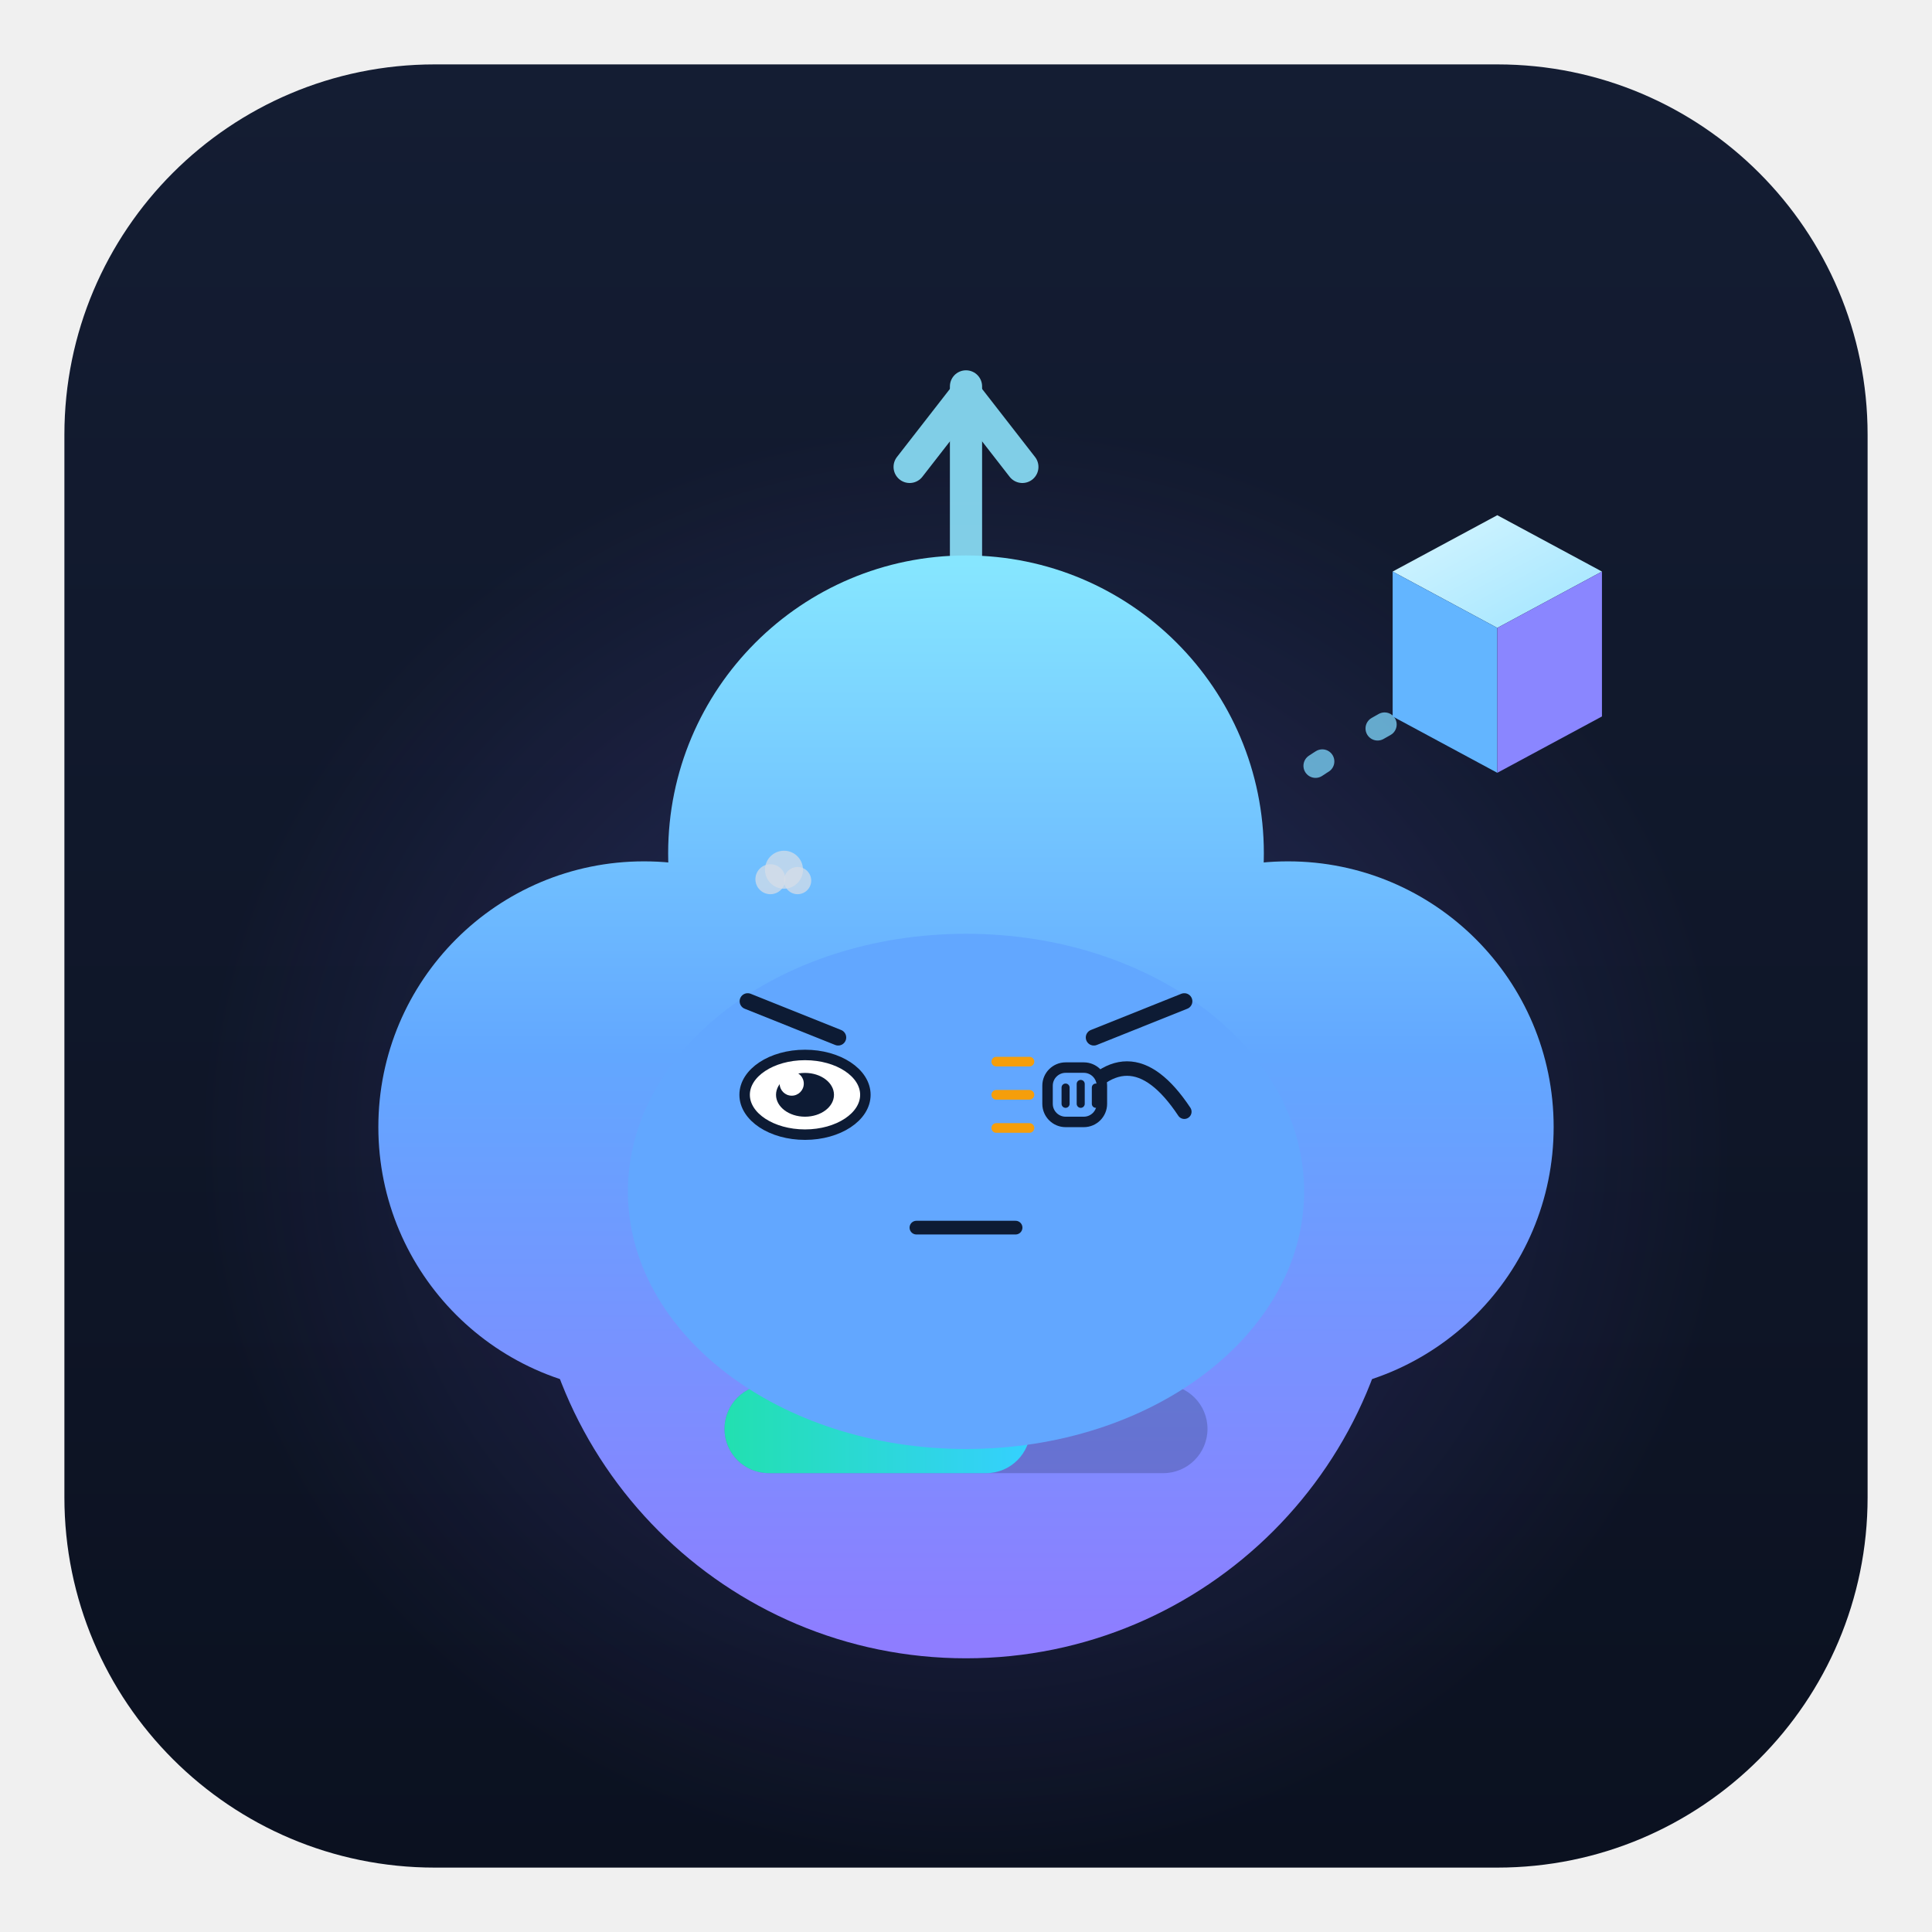
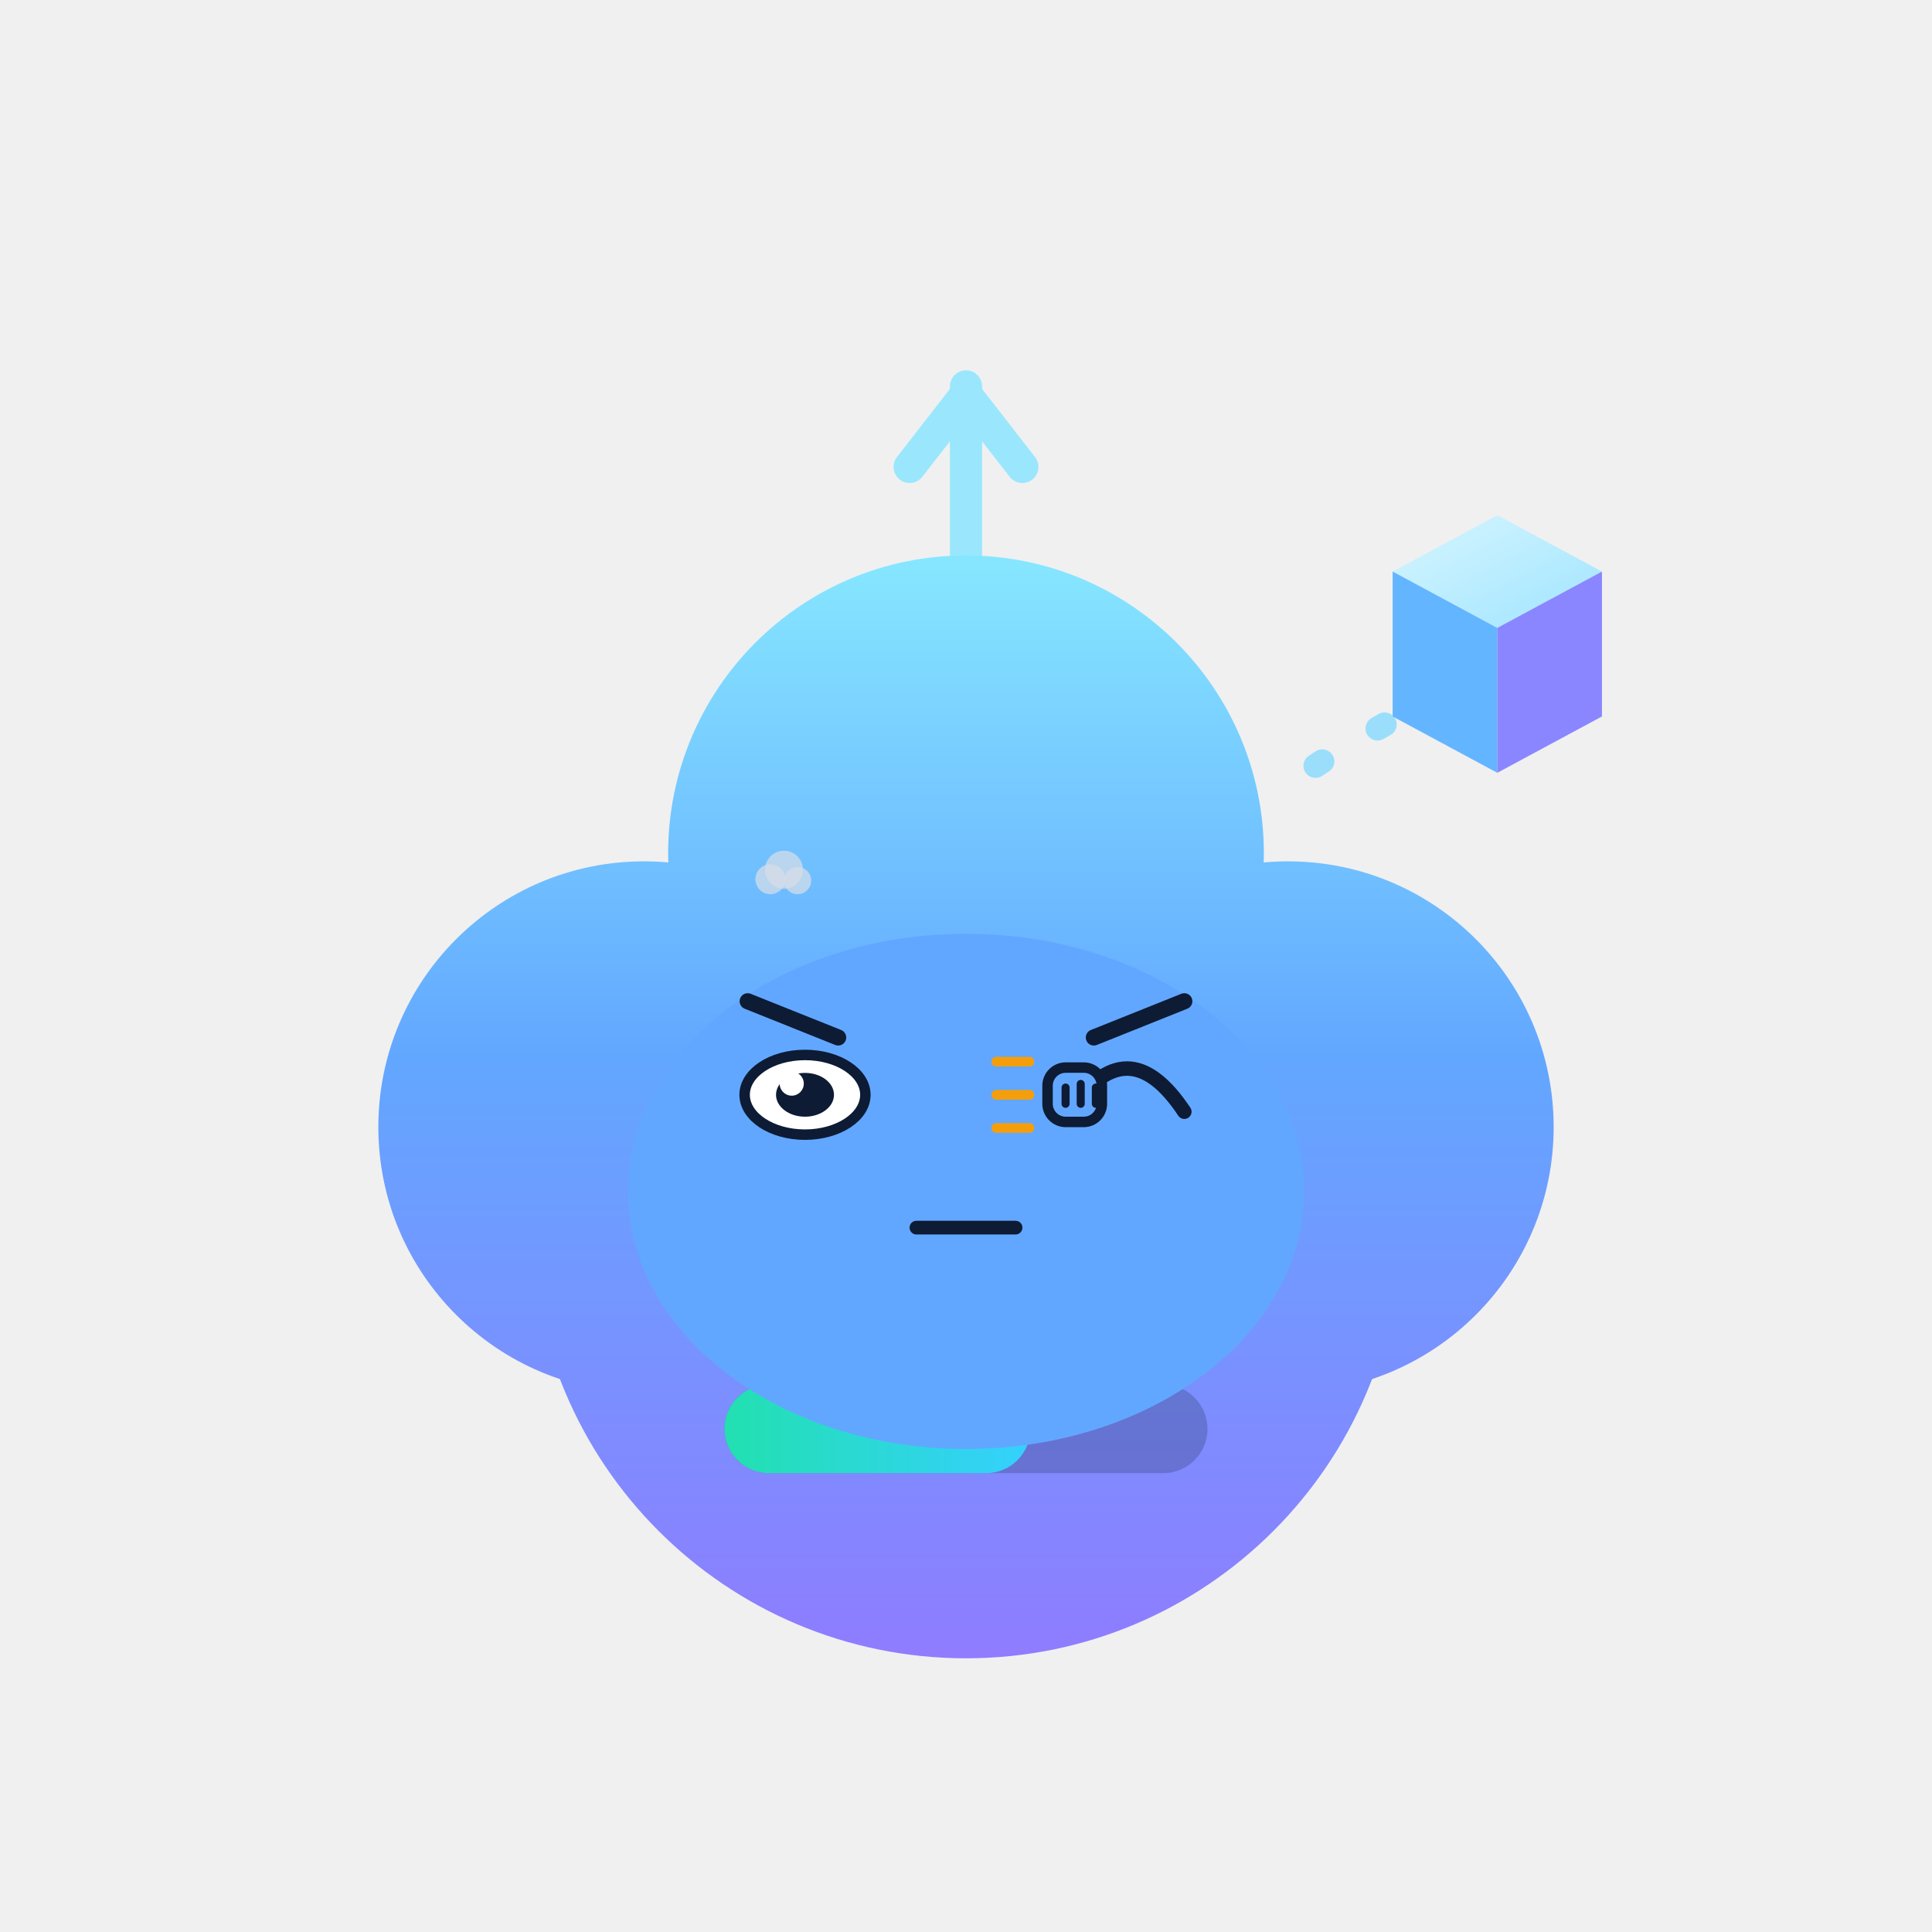
<svg xmlns="http://www.w3.org/2000/svg" viewBox="0 0 240 240" width="240" height="240" role="img" aria-label="以太兽 · 敲打 Knocking">
  <style>
.ex-motion { animation: ex-tap 0.55s ease-in-out infinite; transform-box: fill-box; transform-origin: 50% 50%; }
.ex-anim-tear { animation: ex-tear 1.8s ease-in infinite; transform-box: fill-box; transform-origin: center; }
.ex-anim-sweat { animation: ex-tear 1.5s ease-in infinite; transform-box: fill-box; transform-origin: center; }
.ex-anim-heart { animation: ex-heart 2.2s ease-out infinite; transform-box: fill-box; transform-origin: center; }
.ex-anim-spark { animation: ex-spark 1.9s ease-in-out infinite; transform-box: fill-box; transform-origin: center; }
.ex-anim-rain { animation: ex-rain 1.4s linear infinite; transform-box: fill-box; transform-origin: center; }
.ex-anim-confetti { animation: ex-confetti 2.4s linear infinite; transform-box: fill-box; transform-origin: center; }
.ex-anim-pulse { animation: ex-pulse 1.6s ease-in-out infinite; transform-box: fill-box; transform-origin: center; }
.ex-anim-knock { animation: ex-knock 0.55s ease-in-out infinite; transform-box: fill-box; transform-origin: center; }
.ex-anim-knockline { animation: ex-knockline 0.55s ease-out infinite; transform-box: fill-box; transform-origin: center; }
.ex-anim-palm { animation: ex-palm 0.9s ease-in-out infinite; transform-box: fill-box; transform-origin: center; }
.ex-anim-steam { animation: ex-steam 1.8s ease-out infinite; transform-box: fill-box; transform-origin: center; }
.ex-anim-shock { animation: ex-shock 0.5s ease-in-out infinite; transform-box: fill-box; transform-origin: center; }
.ex-anim-please { animation: ex-please 1.4s ease-in-out infinite; transform-box: fill-box; transform-origin: center; }
.ex-anim-drift { animation: ex-drift 4.5s ease-in-out infinite; transform-box: fill-box; transform-origin: center; }
@keyframes ex-tap { 0%,100% { transform: translateY(0); } 25% { transform: translateY(1.32px); } 32% { transform: translateY(0); } }
@keyframes ex-tear { 0% { transform: translateY(0); opacity: 0; } 18% { opacity: 1; } 100% { transform: translateY(8.25px); opacity: 0; } }
@keyframes ex-heart { 0% { transform: translateY(0) scale(.65); opacity: 0; } 20% { opacity: 1; } 100% { transform: translateY(-13.5px) scale(1.15); opacity: 0; } }
@keyframes ex-spark { 0%,100% { transform: scale(.6) rotate(0deg); opacity: .3; } 50% { transform: scale(1.15) rotate(25deg); opacity: 1; } }
@keyframes ex-rain { 0% { transform: translateY(0); opacity: 0; } 20% { opacity: 1; } 100% { transform: translateY(9px); opacity: 0; } }
@keyframes ex-confetti { 0% { transform: translateY(-4px) rotate(0deg); opacity: 1; } 100% { transform: translateY(14px) rotate(200deg); opacity: 0; } }
@keyframes ex-pulse { 0%,100% { transform: scale(1); opacity: .35; } 50% { transform: scale(1.18); opacity: .7; } }
@keyframes ex-knock { 0%,100% { transform: translateX(3.38px); } 35% { transform: translateX(0); } }
@keyframes ex-knockline { 0%,100% { transform: scaleX(.6); opacity: .35; } 35% { transform: scaleX(1); opacity: 1; } }
@keyframes ex-palm { 0%,100% { transform: translateY(0) rotate(0deg); } 50% { transform: translateY(-1px) rotate(-4deg); } }
@keyframes ex-steam { 0% { transform: translateY(0); opacity: .7; } 100% { transform: translateY(-7px); opacity: 0; } }
@keyframes ex-shock { 0%,100% { transform: scaleX(.7); opacity: .4; } 50% { transform: scaleX(1.25); opacity: 1; } }
@keyframes ex-please { 0%,100% { transform: translateY(0); } 50% { transform: translateY(-1.5px); } }
@keyframes ex-drift { 0%,100% { transform: translateY(0); } 50% { transform: translateY(-1.5px); } }
@media (prefers-reduced-motion: reduce) {
  .ex-motion, [class*="ex-anim-"] { animation: none !important; }
}
</style>
  <g class="ex-motion ex-knocking">
    <g class="ex-base">
      <defs>
-         <linearGradient id="auBg" x1="0" y1="0" x2="0" y2="1">
-           <stop offset="0" stop-color="#141d33" />
-           <stop offset="1" stop-color="#0b1120" />
-         </linearGradient>
-         <radialGradient id="auGlow" cx="0.5" cy="0.5" r="0.5">
-           <stop offset="0" stop-color="#4fd1ff" stop-opacity="0.26" />
-           <stop offset="0.6" stop-color="#7c6cff" stop-opacity="0.10" />
-           <stop offset="1" stop-color="#7c6cff" stop-opacity="0" />
-         </radialGradient>
        <linearGradient id="auBody" gradientUnits="userSpaceOnUse" x1="120" y1="70" x2="120" y2="206">
          <stop offset="0" stop-color="#86e6ff" />
          <stop offset="0.45" stop-color="#62a7ff" />
          <stop offset="1" stop-color="#8f7cff" />
        </linearGradient>
        <linearGradient id="auCubeTop" x1="0" y1="0" x2="1" y2="1">
          <stop offset="0" stop-color="#d7f6ff" />
          <stop offset="1" stop-color="#9fe4ff" />
        </linearGradient>
        <linearGradient id="auBar" x1="0" y1="0" x2="1" y2="0">
          <stop offset="0" stop-color="#22e0b0" />
          <stop offset="1" stop-color="#35d0ff" />
        </linearGradient>
      </defs>
-       <rect x="8" y="8" width="224" height="224" rx="46" fill="url(#auBg)" />
-       <ellipse cx="120" cy="142" rx="96" ry="90" fill="url(#auGlow)" />
      <g stroke="#8fe6ff" stroke-width="4" stroke-linecap="round" fill="none" opacity="0.88">
        <path d="M120 70 V48" />
        <path d="M113 58 L120 49 L127 58" stroke-linejoin="round" />
      </g>
      <g fill="url(#auBody)">
        <circle cx="120" cy="152" r="54" />
        <circle cx="80" cy="140" r="33" />
        <circle cx="160" cy="140" r="33" />
        <circle cx="120" cy="106" r="37" />
      </g>
      <g fill="#0d1b34">
        <ellipse cx="100" cy="136" rx="7.5" ry="9.5" />
        <ellipse cx="140" cy="136" rx="7.5" ry="9.5" />
      </g>
      <g fill="#ffffff" opacity="0.92">
        <circle cx="97" cy="131.5" r="2.6" />
        <circle cx="137" cy="131.5" r="2.6" />
      </g>
      <path d="M111 153 q 9 9 18 0" fill="none" stroke="#0d1b34" stroke-width="3.4" stroke-linecap="round" />
      <rect x="90" y="172" width="60" height="11" rx="5.5" fill="#0d1b34" opacity="0.22" />
      <rect x="90" y="172" width="38" height="11" rx="5.5" fill="url(#auBar)">
    
  </rect>
      <path d="M172 90 q -9 5 -14 9" fill="none" stroke="#7fd8ff" stroke-width="3" stroke-linecap="round" stroke-dasharray="1 8" opacity="0.75" />
      <g>
        <path d="M186 64 L199 71 L186 78 L173 71 Z" fill="url(#auCubeTop)" />
        <path d="M173 71 L186 78 L186 96 L173 89 Z" fill="#63b5ff" />
        <path d="M186 78 L199 71 L199 89 L186 96 Z" fill="#8a86ff" />
      </g>
    </g>
    <g class="ex-face">
      <ellipse cx="120" cy="148" rx="42" ry="32" fill="#62A7FF" />
      <path d="M 92.88,124.38 L 104.12,128.88" stroke="#0D1B34" stroke-width="2" stroke-linecap="round" />
      <path d="M 147.12,124.38 L 135.88,128.88" stroke="#0D1B34" stroke-width="2" stroke-linecap="round" />
      <ellipse cx="100" cy="136" rx="7.5" ry="4.95" fill="#FFFFFF" stroke="#0D1B34" stroke-width="1.3" />
      <ellipse cx="100" cy="136" rx="3.6" ry="2.72" fill="#0D1B34" />
      <circle cx="98.35" cy="134.61" r="1.5" fill="#FFFFFF" />
      <path d="M 132.88,138.1 Q 140,127.38 147.12,138.1" fill="none" stroke="#0D1B34" stroke-width="1.8" stroke-linecap="round" />
      <path d="M 113.84,152.5 L 126.16,152.5" stroke="#0D1B34" stroke-width="1.7" stroke-linecap="round" />
      <g transform="translate(134.25 136)">
        <g class="ex-anim-knock">
          <rect x="-4.12" y="-3.38" width="6.75" height="6.75" rx="2.25" fill="#62A7FF" stroke="#0D1B34" stroke-width="1.3" />
          <path d="M -1.88,-0.9 L -1.88,1.12 M 0,-1.35 L 0,1.12 M 1.88,-0.9 L 1.88,1.12" stroke="#0D1B34" stroke-width="1" stroke-linecap="round" />
        </g>
      </g>
      <g transform="translate(127.88 131.88)">
        <path class="ex-anim-knockline" style="animation-delay:0.0s" d="M 0 0 L -4.12 0" stroke="#F59E0B" stroke-width="1.2" stroke-linecap="round" />
      </g>
      <g transform="translate(127.88 136)">
        <path class="ex-anim-knockline" style="animation-delay:0.12s" d="M 0 0 L -4.12 0" stroke="#F59E0B" stroke-width="1.2" stroke-linecap="round" />
      </g>
      <g transform="translate(127.88 140.12)">
        <path class="ex-anim-knockline" style="animation-delay:0.24s" d="M 0 0 L -4.12 0" stroke="#F59E0B" stroke-width="1.2" stroke-linecap="round" />
      </g>
      <g transform="translate(95.7 109.22)">
        <circle class="ex-anim-steam" style="animation-delay:0.0s" r="1.86" fill="#D7DEE8" opacity=".72" />
      </g>
      <g transform="translate(97.39 108.04)">
        <circle class="ex-anim-steam" style="animation-delay:0.28s" r="2.36" fill="#D7DEE8" opacity=".72" />
      </g>
      <g transform="translate(99.08 109.39)">
        <circle class="ex-anim-steam" style="animation-delay:0.56s" r="1.69" fill="#D7DEE8" opacity=".72" />
      </g>
    </g>
  </g>
</svg>
